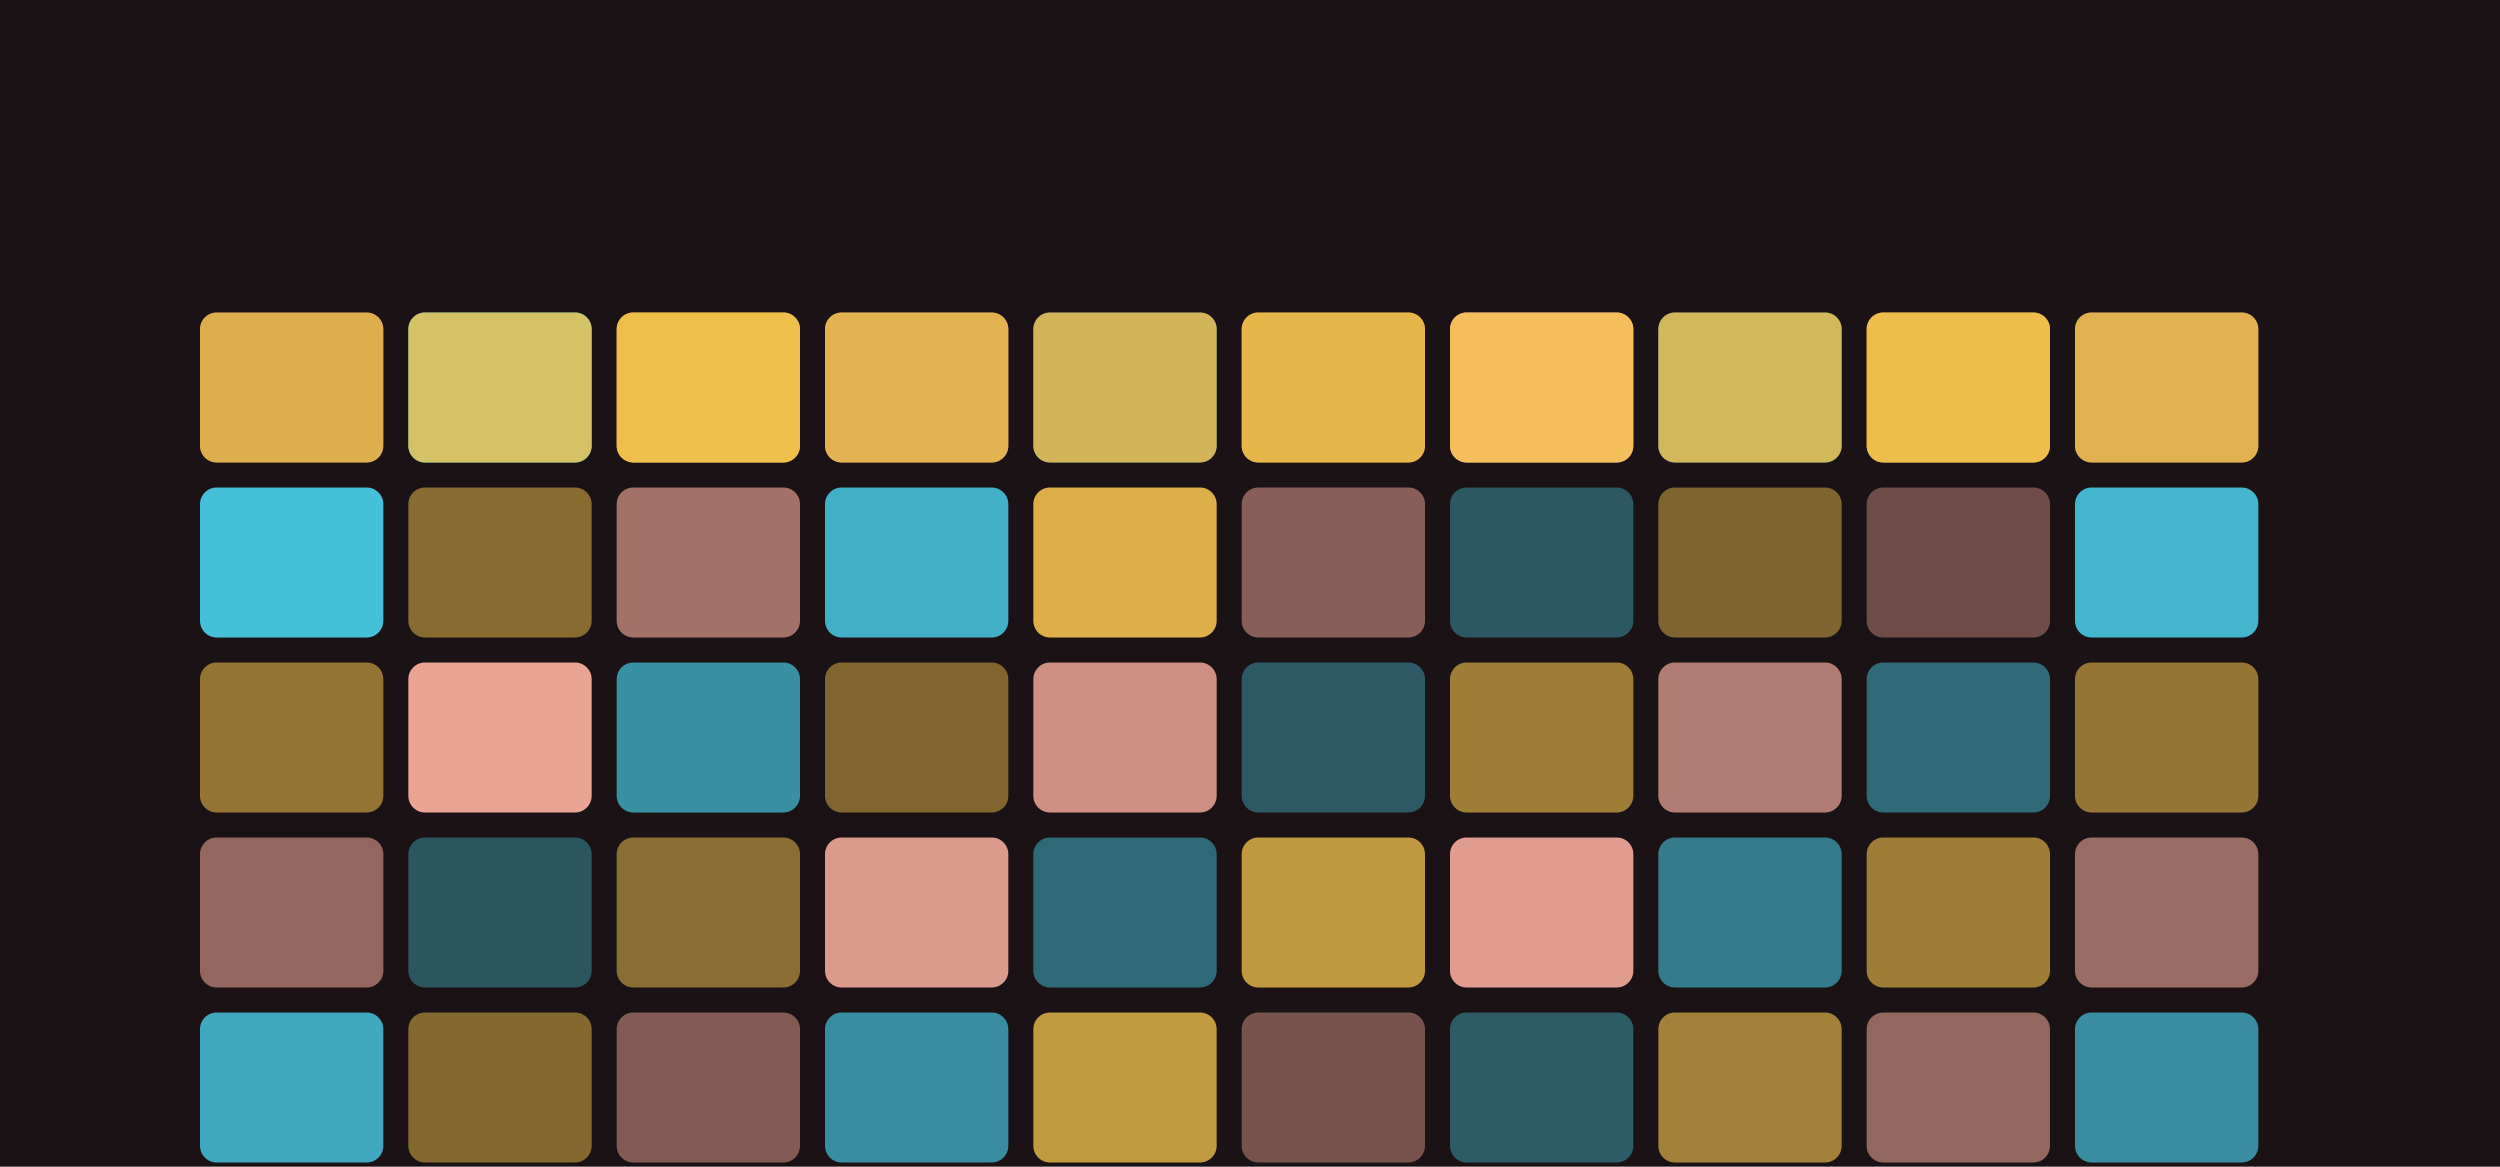
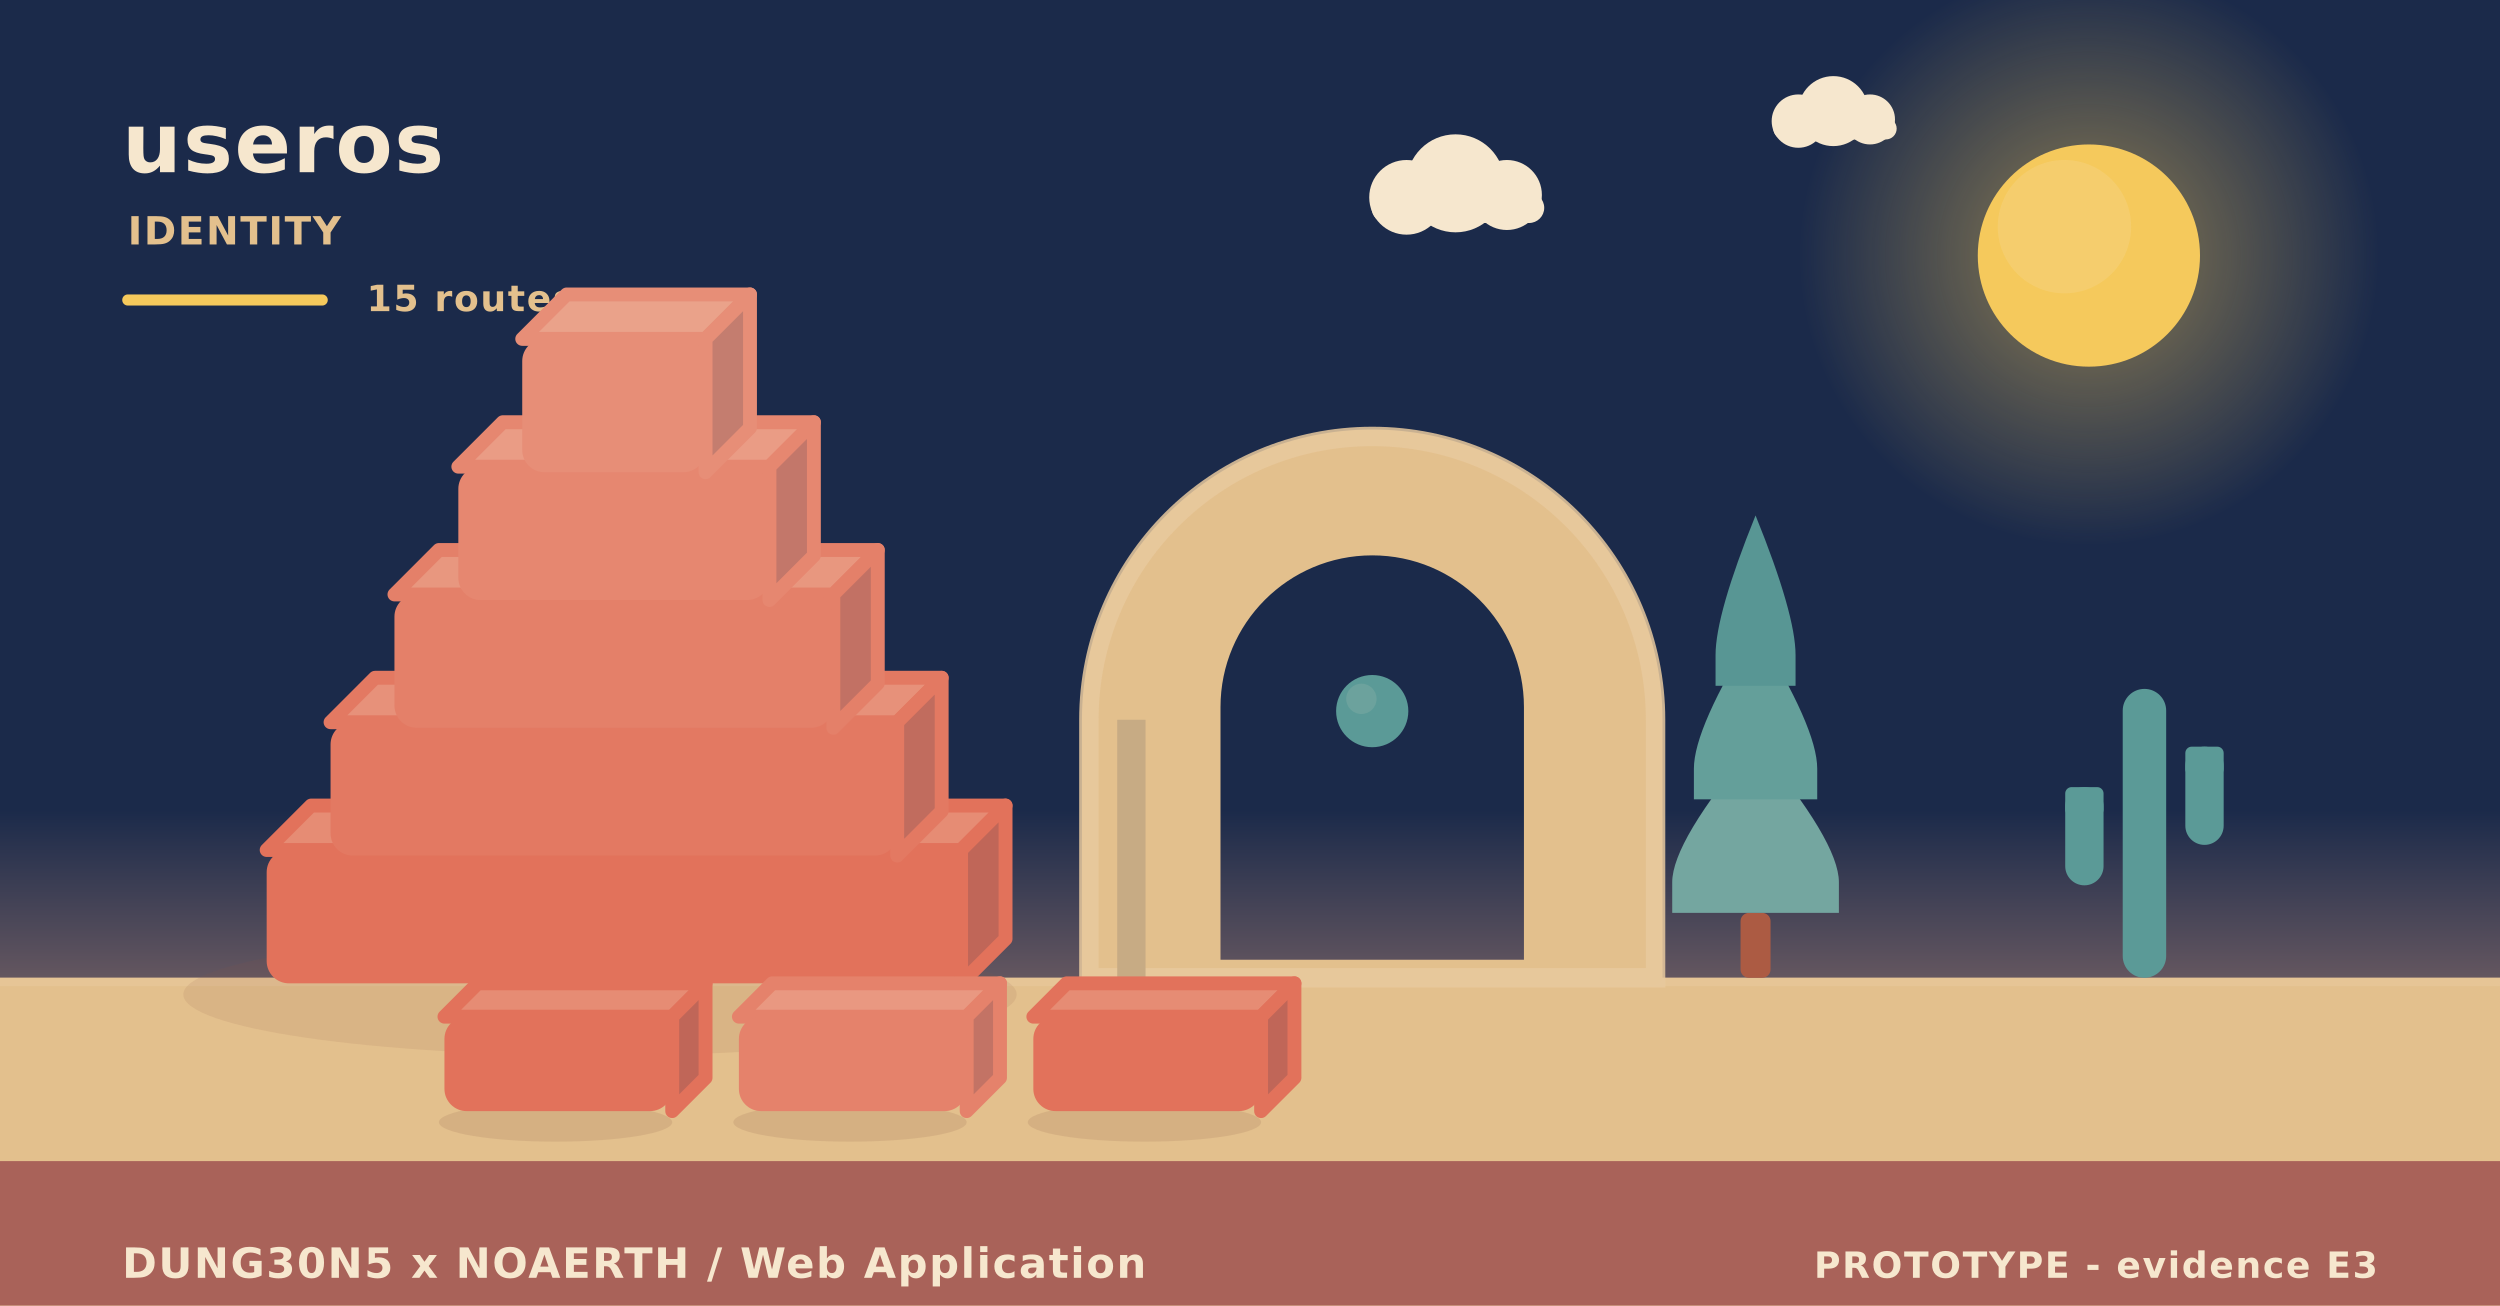
- <svg xmlns="http://www.w3.org/2000/svg" viewBox="0 0 1200 560" width="1200" height="560" role="img" aria-label="useros hero">
-   <rect width="1200" height="560" fill="#1a1214" />
-   <defs>
-     <linearGradient id="gh" x1="0" y1="0" x2="1" y2="1">
-       <stop offset="0%" stop-color="#ffb4a2" />
-       <stop offset="100%" stop-color="#48cae4" />
-     </linearGradient>
-   </defs>
-   <rect x="96.00" y="150.00" width="88.00" height="72.00" rx="8.00" fill="#ffb4a2" opacity="0.36" />
-   <rect x="196.00" y="150.00" width="88.00" height="72.00" rx="8.00" fill="#48cae4" opacity="0.85" />
-   <rect x="296.00" y="150.00" width="88.00" height="72.00" rx="8.00" fill="#f9c74f" opacity="0.78" />
-   <rect x="396.00" y="150.00" width="88.00" height="72.00" rx="8.00" fill="#ffb4a2" opacity="0.50" />
-   <rect x="496.00" y="150.00" width="88.00" height="72.00" rx="8.00" fill="#48cae4" opacity="0.50" />
-   <rect x="596.00" y="150.00" width="88.00" height="72.00" rx="8.00" fill="#f9c74f" opacity="0.55" />
-   <rect x="696.00" y="150.00" width="88.00" height="72.00" rx="8.00" fill="#ffb4a2" opacity="0.85" />
-   <rect x="796.00" y="150.00" width="88.00" height="72.00" rx="8.00" fill="#48cae4" opacity="0.57" />
-   <rect x="896.00" y="150.00" width="88.00" height="72.00" rx="8.00" fill="#f9c74f" opacity="0.75" />
-   <rect x="996.00" y="150.00" width="88.00" height="72.00" rx="8.00" fill="#ffb4a2" opacity="0.45" />
-   <rect x="96.00" y="234.00" width="88.00" height="72.00" rx="8.00" fill="#48cae4" opacity="0.94" />
-   <rect x="196.00" y="234.00" width="88.00" height="72.00" rx="8.00" fill="#f9c74f" opacity="0.49" />
-   <rect x="296.00" y="234.00" width="88.00" height="72.00" rx="8.00" fill="#ffb4a2" opacity="0.59" />
-   <rect x="396.00" y="234.00" width="88.00" height="72.00" rx="8.00" fill="#48cae4" opacity="0.85" />
-   <rect x="496.00" y="234.00" width="88.00" height="72.00" rx="8.00" fill="#f9c74f" opacity="0.87" />
-   <rect x="596.00" y="234.00" width="88.00" height="72.00" rx="8.00" fill="#ffb4a2" opacity="0.48" />
-   <rect x="696.00" y="234.00" width="88.00" height="72.00" rx="8.00" fill="#48cae4" opacity="0.38" />
-   <rect x="796.00" y="234.00" width="88.00" height="72.00" rx="8.00" fill="#f9c74f" opacity="0.45" />
-   <rect x="896.00" y="234.00" width="88.00" height="72.00" rx="8.00" fill="#ffb4a2" opacity="0.37" />
-   <rect x="996.00" y="234.00" width="88.00" height="72.00" rx="8.00" fill="#48cae4" opacity="0.89" />
-   <rect x="96.00" y="318.00" width="88.00" height="72.00" rx="8.00" fill="#f9c74f" opacity="0.54" />
-   <rect x="196.00" y="318.00" width="88.00" height="72.00" rx="8.00" fill="#ffb4a2" opacity="0.90" />
-   <rect x="296.00" y="318.00" width="88.00" height="72.00" rx="8.00" fill="#48cae4" opacity="0.68" />
-   <rect x="396.00" y="318.00" width="88.00" height="72.00" rx="8.00" fill="#f9c74f" opacity="0.46" />
-   <rect x="496.00" y="318.00" width="88.00" height="72.00" rx="8.00" fill="#ffb4a2" opacity="0.78" />
-   <rect x="596.00" y="318.00" width="88.00" height="72.00" rx="8.00" fill="#48cae4" opacity="0.39" />
-   <rect x="696.00" y="318.00" width="88.00" height="72.00" rx="8.00" fill="#f9c74f" opacity="0.59" />
-   <rect x="796.00" y="318.00" width="88.00" height="72.00" rx="8.00" fill="#ffb4a2" opacity="0.66" />
-   <rect x="896.00" y="318.00" width="88.00" height="72.00" rx="8.00" fill="#48cae4" opacity="0.48" />
-   <rect x="996.00" y="318.00" width="88.00" height="72.00" rx="8.00" fill="#f9c74f" opacity="0.55" />
-   <rect x="96.00" y="402.00" width="88.00" height="72.00" rx="8.00" fill="#ffb4a2" opacity="0.53" />
-   <rect x="196.00" y="402.00" width="88.00" height="72.00" rx="8.00" fill="#48cae4" opacity="0.36" />
-   <rect x="296.00" y="402.00" width="88.00" height="72.00" rx="8.00" fill="#f9c74f" opacity="0.50" />
-   <rect x="396.00" y="402.00" width="88.00" height="72.00" rx="8.00" fill="#ffb4a2" opacity="0.84" />
-   <rect x="496.00" y="402.00" width="88.00" height="72.00" rx="8.00" fill="#48cae4" opacity="0.47" />
-   <rect x="596.00" y="402.00" width="88.00" height="72.00" rx="8.00" fill="#f9c74f" opacity="0.74" />
-   <rect x="696.00" y="402.00" width="88.00" height="72.00" rx="8.00" fill="#ffb4a2" opacity="0.86" />
-   <rect x="796.00" y="402.00" width="88.00" height="72.00" rx="8.00" fill="#48cae4" opacity="0.57" />
-   <rect x="896.00" y="402.00" width="88.00" height="72.00" rx="8.00" fill="#f9c74f" opacity="0.59" />
-   <rect x="996.00" y="402.00" width="88.00" height="72.00" rx="8.00" fill="#ffb4a2" opacity="0.56" />
-   <rect x="96.00" y="486.00" width="88.00" height="72.00" rx="8.00" fill="#48cae4" opacity="0.82" />
-   <rect x="196.00" y="486.00" width="88.00" height="72.00" rx="8.00" fill="#f9c74f" opacity="0.47" />
-   <rect x="296.00" y="486.00" width="88.00" height="72.00" rx="8.00" fill="#ffb4a2" opacity="0.45" />
-   <rect x="396.00" y="486.00" width="88.00" height="72.00" rx="8.00" fill="#48cae4" opacity="0.67" />
-   <rect x="496.00" y="486.00" width="88.00" height="72.00" rx="8.00" fill="#f9c74f" opacity="0.75" />
-   <rect x="596.00" y="486.00" width="88.00" height="72.00" rx="8.00" fill="#ffb4a2" opacity="0.40" />
-   <rect x="696.00" y="486.00" width="88.00" height="72.00" rx="8.00" fill="#48cae4" opacity="0.40" />
-   <rect x="796.00" y="486.00" width="88.00" height="72.00" rx="8.00" fill="#f9c74f" opacity="0.61" />
-   <rect x="896.00" y="486.00" width="88.00" height="72.00" rx="8.00" fill="#ffb4a2" opacity="0.52" />
-   <rect x="996.00" y="486.00" width="88.00" height="72.00" rx="8.00" fill="#48cae4" opacity="0.67" />
+ <svg xmlns="http://www.w3.org/2000/svg" width="900" height="470" viewBox="0 0 900 470" role="img" aria-label="useros - identity">
+   <linearGradient id="skyh" x1="0" y1="0" x2="0" y2="1">
+     <stop offset="0" stop-color="#1b2a4a" />
+     <stop offset="0.62" stop-color="#1b2a4a" />
+     <stop offset="1" stop-color="#f3ad8a" />
+   </linearGradient>
+   <rect width="900" height="470" fill="url(#skyh)" />
+   <radialGradient id="sunh">
+     <stop offset="0.35" stop-color="#f5c95c" stop-opacity="0.34" />
+     <stop offset="1" stop-color="#f5c95c" stop-opacity="0" />
+   </radialGradient>
+   <circle cx="752" cy="92" r="104" fill="url(#sunh)" />
+   <circle cx="752" cy="92" r="40" fill="#f5c95c" />
+   <circle cx="743.2" cy="81.6" r="24" fill="#f5d27e" opacity="0.5" />
  <g>
-     <rect x="96.00" y="150.00" width="88.00" height="72.00" rx="8.00" fill="#f9c74f" opacity="0.80" />
-     <animate attributeName="opacity" values="0.25;1.0;0.25" dur="13.733s" begin="4.16s" repeatCount="indefinite" />
+     <circle cx="524" cy="66" r="17.64" fill="#f6e7ce" />
+     <circle cx="506.36" cy="71.04" r="13.44" fill="#f6e7ce" />
+     <circle cx="542.48" cy="70.2" r="12.6" fill="#f6e7ce" />
+     <rect x="493.76" y="69.36" width="62.16" height="10.92" rx="5.46" fill="#f6e7ce" />
+     <animateTransform attributeName="transform" type="translate" values="0 0;24 0;0 0" dur="36s" begin="0s" repeatCount="indefinite" />
  </g>
  <g>
-     <rect x="196.00" y="150.00" width="88.00" height="72.00" rx="8.00" fill="#f9c74f" opacity="0.80" />
-     <animate attributeName="opacity" values="0.25;1.0;0.25" dur="13.733s" begin="4.48s" repeatCount="indefinite" />
+     <circle cx="660" cy="40" r="12.6" fill="#f6e7ce" />
+     <circle cx="647.4" cy="43.6" r="9.6" fill="#f6e7ce" />
+     <circle cx="673.2" cy="43" r="9" fill="#f6e7ce" />
+     <rect x="638.4" y="42.4" width="44.4" height="7.8" rx="3.9" fill="#f6e7ce" />
+     <animateTransform attributeName="transform" type="translate" values="0 0;-18 0;0 0" dur="46s" begin="3s" repeatCount="indefinite" />
+   </g>
+   <rect x="0" y="352" width="900" height="118" fill="#e3c08d" />
+   <rect x="0" y="352" width="900" height="3" fill="#e6c596" />
+   <text x="44" y="62" font-family="Verdana,DejaVu Sans,sans-serif" font-size="30" font-weight="700" letter-spacing="0.6" fill="#f6e7ce" text-anchor="start">useros</text>
+   <text x="46" y="88" font-family="Verdana,DejaVu Sans,sans-serif" font-size="14" font-weight="700" letter-spacing="0.6" fill="#e3c08d" text-anchor="start">IDENTITY</text>
+   <rect x="44" y="106" width="74" height="4" rx="2" fill="#f5c95c" />
+   <text x="132" y="112" font-family="Verdana,DejaVu Sans,sans-serif" font-size="13" font-weight="700" letter-spacing="0.6" fill="#e3c08d" text-anchor="start">15 routes</text>
+   <ellipse cx="216" cy="358" rx="150" ry="22" fill="rgba(138,90,68,0.11)" />
+   <g>
+     <path d="M96,306 L346,306 L362,290 L112,290 Z" fill="#e68c74" stroke="#e2725b" stroke-width="5" stroke-linejoin="round" />
+     <path d="M346,306 L362,290 L362,338 L346,354 Z" fill="#c06658" stroke="#e2725b" stroke-width="5" stroke-linejoin="round" />
+     <rect x="96" y="306" width="250" height="48" rx="8" fill="#e2725b" />
+     <animateTransform attributeName="transform" type="translate" values="0 10;0 0" dur="0.9s" begin="0s" fill="freeze" />
  </g>
  <g>
-     <rect x="296.00" y="150.00" width="88.00" height="72.00" rx="8.00" fill="#f9c74f" opacity="0.80" />
-     <animate attributeName="opacity" values="0.25;1.0;0.25" dur="13.733s" begin="4.8s" repeatCount="indefinite" />
+     <path d="M119,260 L323,260 L339,244 L135,244 Z" fill="#e7917a" stroke="#e37962" stroke-width="5" stroke-linejoin="round" />
+     <path d="M323,260 L339,244 L339,292 L323,308 Z" fill="#c16c5e" stroke="#e37962" stroke-width="5" stroke-linejoin="round" />
+     <rect x="119" y="260" width="204" height="48" rx="8" fill="#e37962" />
+     <animateTransform attributeName="transform" type="translate" values="0 10;0 0" dur="0.9s" begin="0.28s" fill="freeze" />
  </g>
  <g>
-     <rect x="396.00" y="150.00" width="88.00" height="72.00" rx="8.00" fill="#f9c74f" opacity="0.80" />
-     <animate attributeName="opacity" values="0.25;1.0;0.25" dur="13.733s" begin="5.12s" repeatCount="indefinite" />
+     <path d="M142,214 L300,214 L316,198 L158,198 Z" fill="#e8977f" stroke="#e48069" stroke-width="5" stroke-linejoin="round" />
+     <path d="M300,214 L316,198 L316,246 L300,262 Z" fill="#c27164" stroke="#e48069" stroke-width="5" stroke-linejoin="round" />
+     <rect x="142" y="214" width="158" height="48" rx="8" fill="#e48069" />
+     <animateTransform attributeName="transform" type="translate" values="0 10;0 0" dur="0.9s" begin="0.56s" fill="freeze" />
  </g>
  <g>
-     <rect x="496.00" y="150.00" width="88.00" height="72.00" rx="8.00" fill="#f9c74f" opacity="0.80" />
-     <animate attributeName="opacity" values="0.25;1.0;0.25" dur="13.733s" begin="5.44s" repeatCount="indefinite" />
+     <path d="M165,168 L277,168 L293,152 L181,152 Z" fill="#ea9c85" stroke="#e68770" stroke-width="5" stroke-linejoin="round" />
+     <path d="M277,168 L293,152 L293,200 L277,216 Z" fill="#c3776a" stroke="#e68770" stroke-width="5" stroke-linejoin="round" />
+     <rect x="165" y="168" width="112" height="48" rx="8" fill="#e68770" />
+     <animateTransform attributeName="transform" type="translate" values="0 10;0 0" dur="0.9s" begin="0.84s" fill="freeze" />
  </g>
  <g>
-     <rect x="596.00" y="150.00" width="88.00" height="72.00" rx="8.00" fill="#f9c74f" opacity="0.80" />
-     <animate attributeName="opacity" values="0.25;1.0;0.25" dur="13.733s" begin="5.76s" repeatCount="indefinite" />
+     <path d="M188,122 L254,122 L270,106 L204,106 Z" fill="#eaa28a" stroke="#e78e77" stroke-width="5" stroke-linejoin="round" />
+     <path d="M254,122 L270,106 L270,154 L254,170 Z" fill="#c47d6f" stroke="#e78e77" stroke-width="5" stroke-linejoin="round" />
+     <rect x="188" y="122" width="66" height="48" rx="8" fill="#e78e77" />
+     <animateTransform attributeName="transform" type="translate" values="0 10;0 0" dur="0.9s" begin="1.12s" fill="freeze" />
  </g>
+   <path d="M392,352 L392,259.12 A102,102 0 0 1 596,259.12 L596,352 Z M436.88,348 L436.88,254.55 A57.12,57.12 0 0 1 551.12,254.55 L551.12,348 Z" fill="#e3c08d" fill-rule="evenodd" stroke="#e3c08d" stroke-width="5" stroke-linejoin="round" />
+   <path d="M392,352 L392,259.12 A102,102 0 0 1 596,259.12 L596,352 Z" fill="none" stroke="#e8c99d" stroke-width="7" stroke-linecap="round" opacity="0.85" />
+   <rect x="402.2" y="259.12" width="10.2" height="92.88" fill="#c7ab84" />
  <g>
-     <rect x="696.00" y="150.00" width="88.00" height="72.00" rx="8.00" fill="#f9c74f" opacity="0.80" />
-     <animate attributeName="opacity" values="0.25;1.0;0.25" dur="13.733s" begin="6.08s" repeatCount="indefinite" />
+     <circle cx="494" cy="256" r="13" fill="#5b9a97" />
+     <circle cx="490.1" cy="251.58" r="5.46" fill="#7aa9a2" opacity="0.55" />
+     <animate attributeName="opacity" values="0.78;1;0.78" dur="5.2s" begin="0s" repeatCount="indefinite" />
  </g>
+   <rect x="626.6" y="328.64" width="10.8" height="23.36" rx="3" fill="#ac5b43" />
+   <path d="M632,267.32 Q602,302.89 602,317.6 Q602,328.64 602,328.64 L662,328.64 Q662,328.64 662,317.6 Q662,302.89 632,267.32 Z" fill="#74a6a0" />
+   <path d="M632,226.44 Q609.8,262.01 609.8,276.72 Q609.8,287.76 609.8,287.76 L654.2,287.76 Q654.2,287.76 654.2,276.72 Q654.2,262.01 632,226.44 Z" fill="#649f9a" />
+   <path d="M632,185.56 Q617.6,221.13 617.6,235.84 Q617.6,246.88 617.6,246.88 L646.4,246.88 Q646.4,246.88 646.4,235.84 Q646.4,221.13 632,185.56 Z" fill="#589694" />
+   <rect x="764.18" y="248" width="15.64" height="104" rx="7.82" fill="#5b9a97" />
+   <rect x="743.48" y="283.36" width="13.8" height="35.36" rx="6.9" fill="#5b9a97" />
+   <rect x="743.48" y="283.36" width="13.8" height="10.4" rx="2.3" fill="#5b9a97" />
+   <rect x="786.72" y="268.8" width="13.8" height="35.36" rx="6.9" fill="#5b9a97" />
+   <rect x="786.72" y="268.8" width="13.8" height="10.4" rx="2.3" fill="#5b9a97" />
+   <ellipse cx="200" cy="404" rx="42" ry="7" fill="rgba(138,90,68,0.15)" />
  <g>
-     <rect x="796.00" y="150.00" width="88.00" height="72.00" rx="8.00" fill="#f9c74f" opacity="0.80" />
-     <animate attributeName="opacity" values="0.25;1.0;0.25" dur="13.733s" begin="6.4s" repeatCount="indefinite" />
+     <path d="M160,366 L242,366 L254,354 L172,354 Z" fill="#e68c74" stroke="#e2725b" stroke-width="5" stroke-linejoin="round" />
+     <path d="M242,366 L254,354 L254,388 L242,400 Z" fill="#c06658" stroke="#e2725b" stroke-width="5" stroke-linejoin="round" />
+     <rect x="160" y="366" width="82" height="34" rx="8" fill="#e2725b" />
+     <animateTransform attributeName="transform" type="translate" values="0 10;0 0" dur="0.7s" begin="0.8s" fill="freeze" />
  </g>
+   <ellipse cx="306" cy="404" rx="42" ry="7" fill="rgba(138,90,68,0.15)" />
  <g>
-     <rect x="896.00" y="150.00" width="88.00" height="72.00" rx="8.00" fill="#f9c74f" opacity="0.80" />
-     <animate attributeName="opacity" values="0.25;1.0;0.25" dur="13.733s" begin="6.72s" repeatCount="indefinite" />
+     <path d="M266,366 L348,366 L360,354 L278,354 Z" fill="#e99881" stroke="#e5826b" stroke-width="5" stroke-linejoin="round" />
+     <path d="M348,366 L360,354 L360,388 L348,400 Z" fill="#c37365" stroke="#e5826b" stroke-width="5" stroke-linejoin="round" />
+     <rect x="266" y="366" width="82" height="34" rx="8" fill="#e5826b" />
+     <animateTransform attributeName="transform" type="translate" values="0 10;0 0" dur="0.7s" begin="0.95s" fill="freeze" />
  </g>
+   <ellipse cx="412" cy="404" rx="42" ry="7" fill="rgba(138,90,68,0.15)" />
  <g>
-     <rect x="996.00" y="150.00" width="88.00" height="72.00" rx="8.00" fill="#f9c74f" opacity="0.80" />
-     <animate attributeName="opacity" values="0.25;1.0;0.25" dur="13.733s" begin="7.04s" repeatCount="indefinite" />
+     <path d="M372,366 L454,366 L466,354 L384,354 Z" fill="#e68c74" stroke="#e2725b" stroke-width="5" stroke-linejoin="round" />
+     <path d="M454,366 L466,354 L466,388 L454,400 Z" fill="#c06658" stroke="#e2725b" stroke-width="5" stroke-linejoin="round" />
+     <rect x="372" y="366" width="82" height="34" rx="8" fill="#e2725b" />
+     <animateTransform attributeName="transform" type="translate" values="0 10;0 0" dur="0.7s" begin="1.1s" fill="freeze" />
  </g>
+   <rect x="0" y="418" width="900" height="52" rx="0" fill="#a65c56" opacity="0.94" />
+   <text x="44" y="460" font-family="Verdana,DejaVu Sans,sans-serif" font-size="15" font-weight="700" letter-spacing="0.6" fill="#f6e7ce" text-anchor="start">DUNG30N5 x NOAERTH  /  Web Application</text>
+   <text x="856" y="460" font-family="Verdana,DejaVu Sans,sans-serif" font-size="13" font-weight="700" letter-spacing="0.6" fill="#f6e7ce" text-anchor="end">PROTOTYPE  -  evidence E3</text>
</svg>
